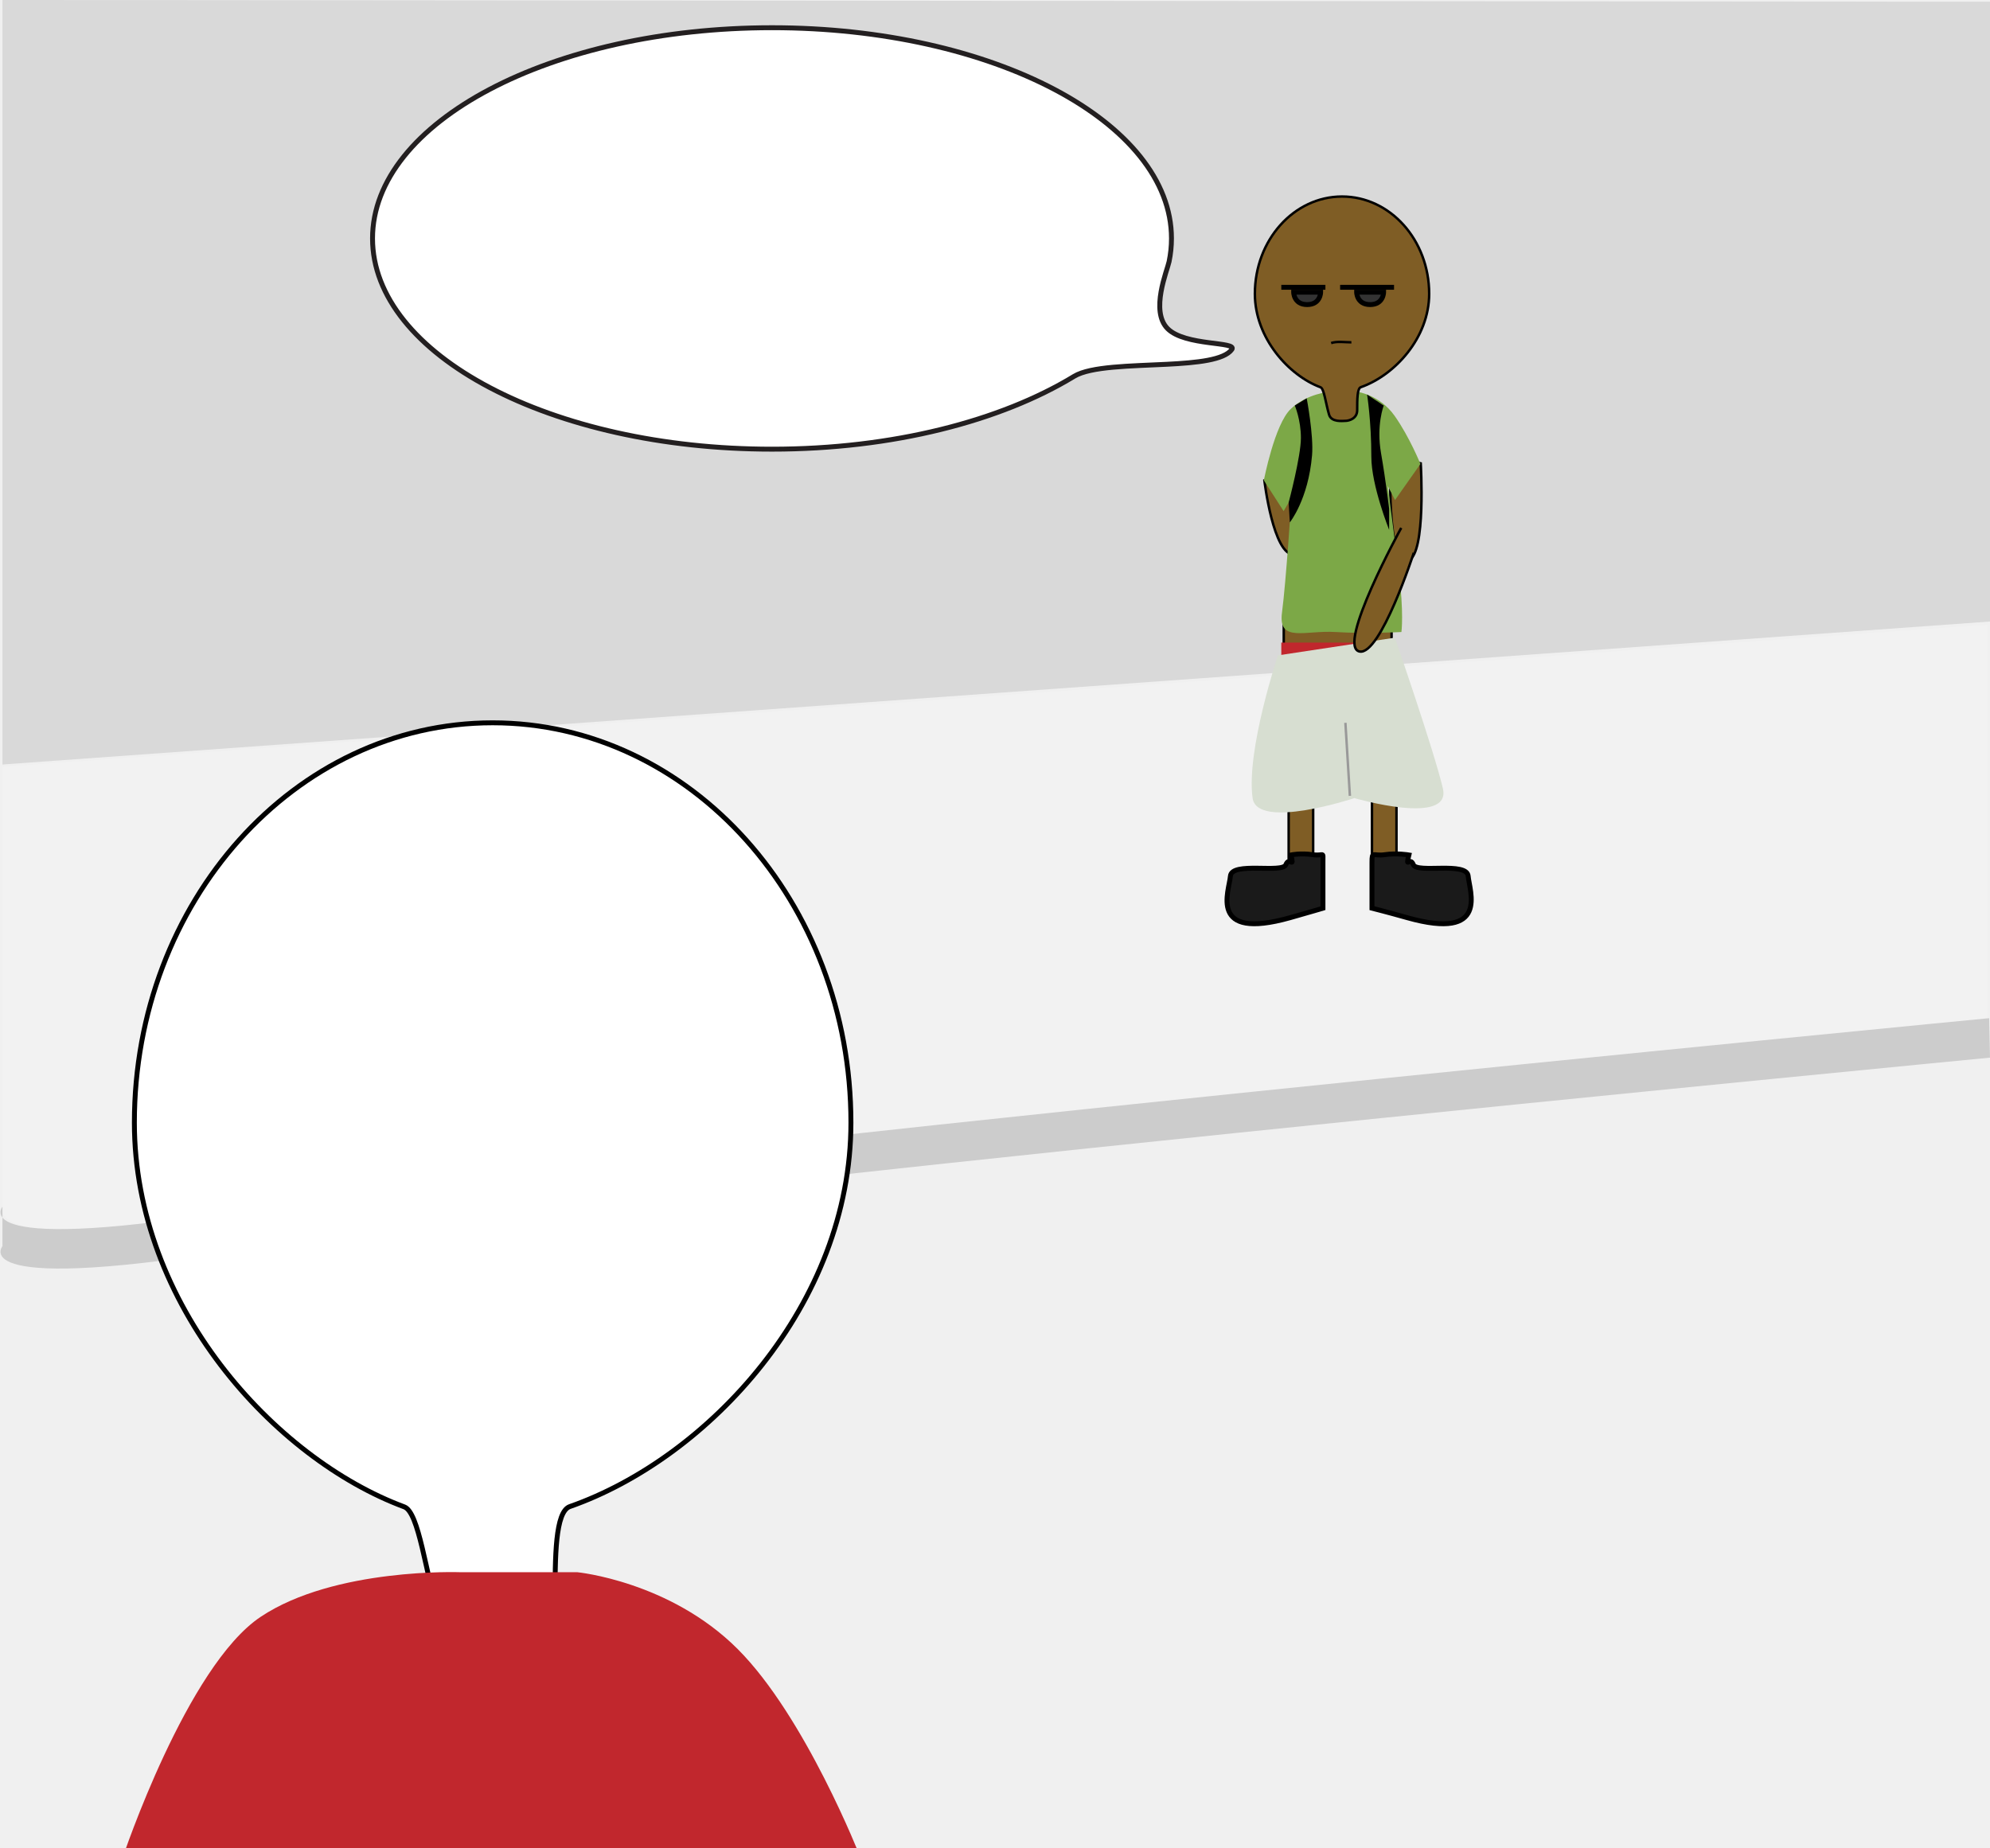
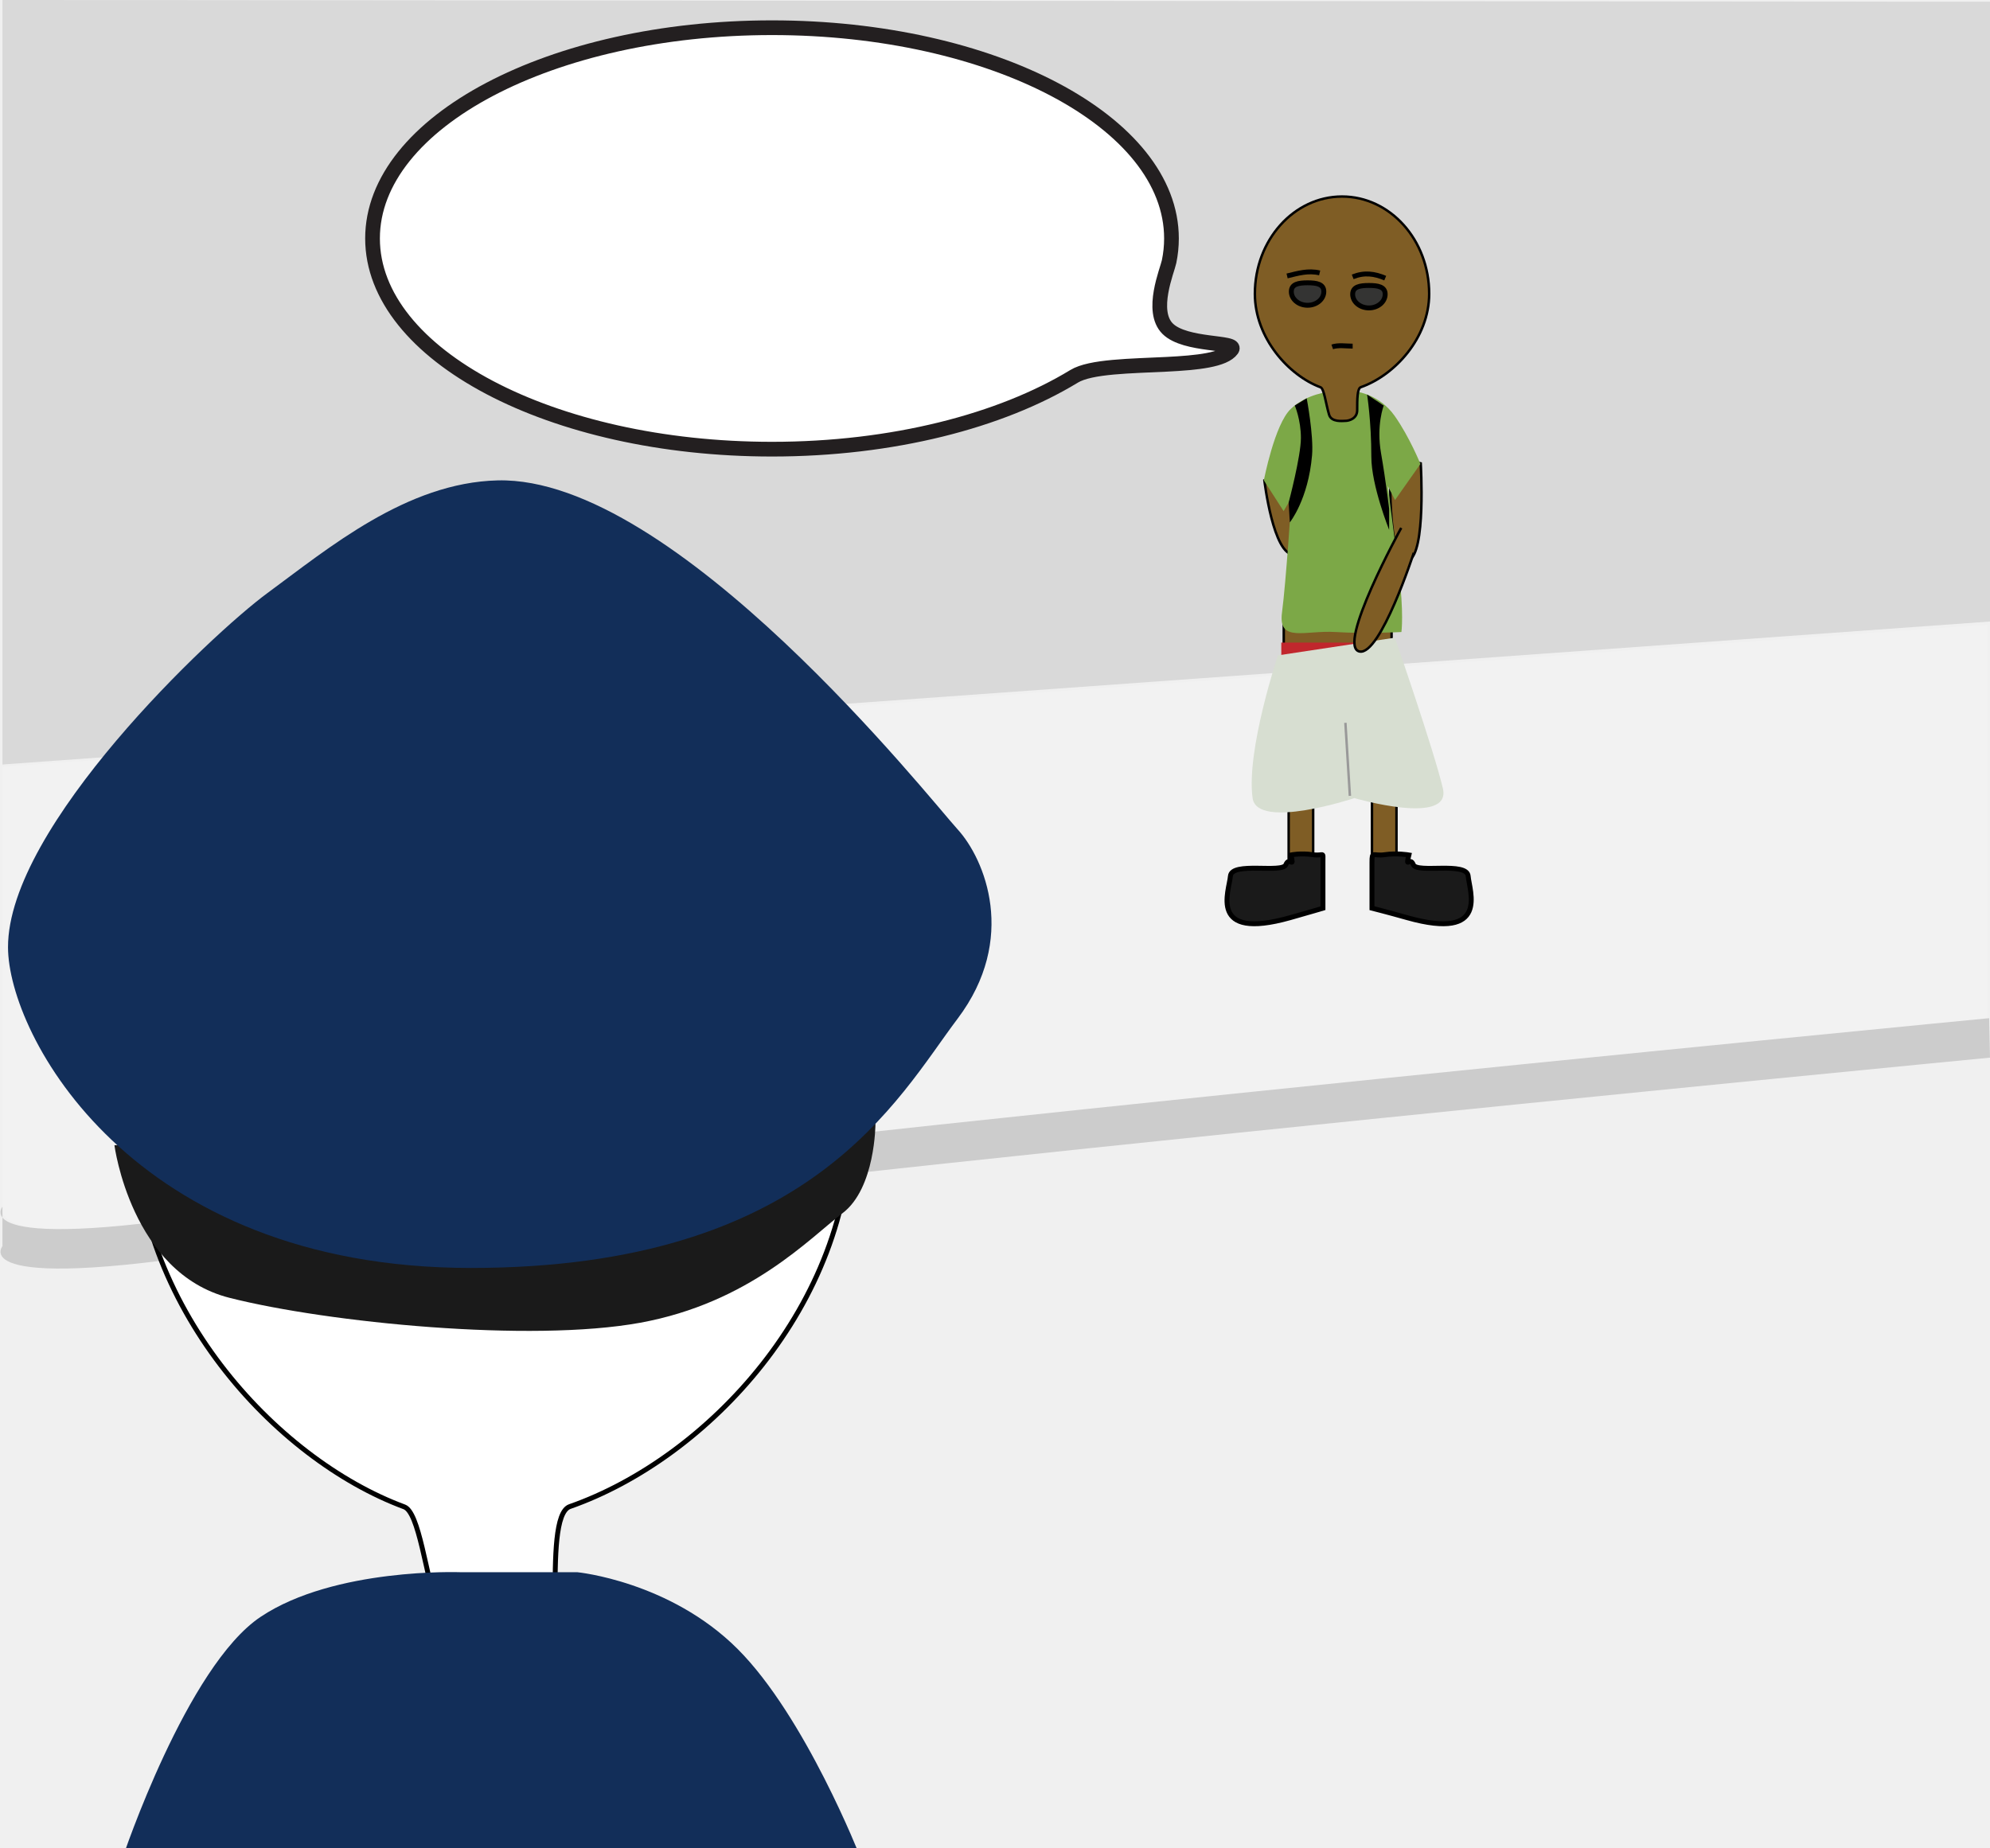
<svg xmlns="http://www.w3.org/2000/svg" version="1.1" id="Layer_1" x="0px" y="0px" width="406px" height="377px" viewBox="0 0 406 377" enable-background="new 0 0 406 377" xml:space="preserve">
  <polygon fill="#D9D9D9" points="406.054,0.348 406.276,126.807 0.5,156 0.5,0 " />
  <path fill="#F2F2F2" d="M0.5,156.5v89.781c0,0-3.027,7.043,25.752,3.666c39.569-4.646,379.248-41.92,379.248-41.92V127.5" />
  <path fill="#CCCCCC" d="M406,215.818c0,0-292.594,28.179-353.276,38.467c-60.682,10.287-52.224,0-52.224,0v-8.053  c0,0-8.458,10.287,52.224,0c60.683-10.287,353.102-38.467,353.102-38.467L406,215.818z" />
  <path fill="#1A1A1A" d="M46.129,258.467c20.102,5.086,61.425,9.154,83.762,5.086c22.333-4.066,34.623-17.287,41.319-22.373" />
-   <g>
-     <path fill="#7F5D25" stroke="#000000" stroke-width="0.5" stroke-miterlimit="10" d="M267.912,175.123c0,1.381-1.119,2.5-2.5,2.5   l0,0c-1.381,0-2.5-1.119-2.5-2.5v-14c0-1.381,1.119-2.5,2.5-2.5l0,0c1.381,0,2.5,1.119,2.5,2.5V175.123z" />
-     <path fill="#7F5D25" stroke="#000000" stroke-width="0.5" stroke-miterlimit="10" d="M284.912,175.123c0,1.381-1.119,2.5-2.5,2.5   l0,0c-1.381,0-2.5-1.119-2.5-2.5v-14c0-1.381,1.119-2.5,2.5-2.5l0,0c1.381,0,2.5,1.119,2.5,2.5V175.123z" />
-     <path fill="#7F5D25" stroke="#000000" stroke-width="0.5" stroke-miterlimit="10" d="M264.618,94.858c0,0,4.827,18.15-0.616,18.315   c-4.248,0.129-6.045-15.148-6.045-15.148L264.618,94.858" />
-     <path fill="#7F5D25" stroke="#000000" stroke-width="0.5" stroke-miterlimit="10" d="M283.693,93.21c0,0-0.944,22.848,3.679,21.119   c3.606-1.348,2.488-19.78,2.488-19.78L283.693,93.21" />
-     <path fill="#1A1A1A" stroke="#000000" stroke-miterlimit="10" d="M263.375,174.457c0,0,1.967-0.426,4.396-0.061   c2.43,0.361,2.141-0.857,2.141,1.57s0,9.354,0,9.354s-2.492,0.752-6.721,1.943c-16.805,4.734-12.405-5.443-12.163-8.48   c0.243-3.037,10.579-0.51,11.308-2.332C263.064,174.631,264.123,177.492,263.375,174.457z" />
-     <path fill="#1A1A1A" stroke="#000000" stroke-miterlimit="10" d="M287.445,174.457c0,0-2.465-0.426-4.895-0.061   c-2.431,0.361-2.64-0.857-2.64,1.57s0,9.354,0,9.354s2.99,0.752,7.218,1.943c16.807,4.734,12.655-5.443,12.412-8.48   s-10.454-0.51-11.184-2.332C287.63,174.631,286.696,177.492,287.445,174.457z" />
-     <rect x="261.912" y="126.622" fill="#7F5D25" stroke="#000000" stroke-width="0.5" stroke-miterlimit="10" width="22" height="17.001" />
-     <rect x="261.412" y="131.123" fill="#C1272D" width="17" height="4" />
-     <path fill="#D7DED1" d="M260.719,133.734c0,0-6.512,19.455-5.162,29.123c0.918,6.578,20.766,0,20.766,0l-1.069-17.439l1.069,17.439   c0,0,19.888,5.812,18.052-1.988s-9.791-30.746-9.791-30.746L260.719,133.734" />
-     <line fill="none" stroke="#999999" stroke-width="0.5" stroke-miterlimit="10" x1="275.404" y1="162.398" x2="274.489" y2="147.492" />
-     <path fill="#7CA847" d="M276.919,79.949c0,0,4.569,0.589,7.614,4.909c3.045,4.319,5.261,9.817,5.261,9.817l-5.179,7.352   l-1.467-2.835c0,0,1.108,8.64,2.215,17.279c1.107,8.639,0.555,12.496,0.555,12.496s-7.197,0.393-13.428,0   s-11.768,2.258-10.938-3.976c0.829-6.234,1.938-23.443,1.938-23.443l-1.605,2.749l-4.033-6.271c0,0,2.18-11.449,5.502-14.591   c3.321-3.142,7.891-3.486,7.891-3.486s-0.971,4.32,2.768,4.713C277.751,85.056,276.919,79.949,276.919,79.949z" />
-     <path fill="#7F5D25" stroke="#000000" stroke-width="0.5" stroke-miterlimit="10" d="M285.877,107.722   c0,0-13.318,24.208-8.51,25.22c4.249,0.893,11.077-20.149,11.077-20.149" />
-     <path fill="#7F5D25" stroke="#000000" stroke-width="0.5" stroke-miterlimit="10" d="M291.58,59.949   c0,9.034-7.091,16.657-13.951,19.06c-0.73,0.256-0.734,2.508-0.734,4.688c0,1.76-1.725,2.181-2.409,2.181   c-0.572,0-2.853,0.333-3.326-1.263c-0.692-2.332-1.017-5.319-1.745-5.59c-6.434-2.385-13.396-10.022-13.396-19.075   c0-10.962,7.961-19.848,17.78-19.848C283.619,40.101,291.58,48.987,291.58,59.949z" />
-     <path fill="none" stroke="#000000" stroke-width="0.5" stroke-miterlimit="10" d="M271.58,70.005   c1.184-0.417,2.842-0.153,4.131-0.153" />
-     <path fill="#333333" stroke="#000000" stroke-miterlimit="10" d="M269.438,59.623h-5.506c0,0-0.002,2.53,2.752,2.53   S269.438,59.623,269.438,59.623z" />
-     <path fill="#333333" stroke="#000000" stroke-miterlimit="10" d="M282.287,59.623h-5.507c0,0-0.001,2.53,2.753,2.53   S282.287,59.623,282.287,59.623z" />
-     <line fill="none" stroke="#000000" stroke-miterlimit="10" x1="261.412" y1="58.623" x2="270.412" y2="58.623" />
-     <line fill="none" stroke="#000000" stroke-miterlimit="10" x1="273.412" y1="58.623" x2="284.412" y2="58.623" />
-     <path d="M282.311,82.763c0,0-1.551,3.96-0.551,9.71s1.651,11.344,1.651,11.344v4.306c0,0-3.632-9.061-3.632-14.912   c0-7.306-0.868-12.706-0.868-12.706L282.311,82.763z" />
-     <path d="M262.912,102.54c0,0,2.5-9.417,2.5-13.167s-1.25-6.625-1.25-6.625l2.43-1.482c0,0,1.442,7.551,1.094,11.637   c-0.772,9.025-4.537,13.702-4.537,13.702L262.912,102.54z" />
-   </g>
-   <path fill="#FFFFFF" stroke="#231F20" stroke-miterlimit="10" d="M239.004,48.656c0,1.595-0.165,3.17-0.485,4.72  c-0.38,1.835-3.9,10.08-0.305,13.686s14.308,2.575,13.108,4.241c-1.56,2.167-7.095,2.716-13.246,3.029  c-7.348,0.373-15.574,0.409-18.95,2.465c-14.944,9.101-37.009,14.858-61.622,14.858c-45.011,0-81.5-19.252-81.5-43  s36.489-43,81.5-43C202.516,5.656,239.004,24.908,239.004,48.656z" />
+   <path fill="#7F5D25" stroke="#000000" stroke-width="0.5" stroke-miterlimit="10" d="M267.912,175.123c0,1.381-1.119,2.5-2.5,2.5  l0,0c-1.381,0-2.5-1.119-2.5-2.5v-14c0-1.381,1.119-2.5,2.5-2.5l0,0c1.381,0,2.5,1.119,2.5,2.5V175.123z" />
+   <path fill="#7F5D25" stroke="#000000" stroke-width="0.5" stroke-miterlimit="10" d="M284.912,175.123c0,1.381-1.119,2.5-2.5,2.5  l0,0c-1.381,0-2.5-1.119-2.5-2.5v-14c0-1.381,1.119-2.5,2.5-2.5l0,0c1.381,0,2.5,1.119,2.5,2.5V175.123z" />
+   <path fill="#7F5D25" stroke="#000000" stroke-width="0.5" stroke-miterlimit="10" d="M264.618,94.858c0,0,4.827,18.15-0.616,18.315  c-4.248,0.129-6.045-15.148-6.045-15.148L264.618,94.858" />
+   <path fill="#7F5D25" stroke="#000000" stroke-width="0.5" stroke-miterlimit="10" d="M283.693,93.21c0,0-0.944,22.848,3.679,21.119  c3.606-1.348,2.487-19.78,2.487-19.78L283.693,93.21" />
+   <path fill="#1A1A1A" stroke="#000000" stroke-miterlimit="10" d="M263.375,174.457c0,0,1.967-0.426,4.396-0.061  c2.43,0.361,2.141-0.857,2.141,1.57c0,2.427,0,9.354,0,9.354s-2.492,0.752-6.721,1.943c-16.806,4.734-12.405-5.443-12.164-8.48  c0.244-3.037,10.58-0.51,11.309-2.332C263.064,174.631,264.123,177.492,263.375,174.457z" />
+   <path fill="#1A1A1A" stroke="#000000" stroke-miterlimit="10" d="M287.445,174.457c0,0-2.465-0.426-4.896-0.061  c-2.431,0.361-2.64-0.857-2.64,1.57c0,2.427,0,9.354,0,9.354s2.99,0.752,7.218,1.943c16.808,4.734,12.655-5.443,12.412-8.48  c-0.243-3.037-10.454-0.51-11.185-2.332C287.63,174.631,286.695,177.492,287.445,174.457z" />
+   <rect x="261.912" y="126.622" fill="#7F5D25" stroke="#000000" stroke-width="0.5" stroke-miterlimit="10" width="22" height="17.001" />
+   <rect x="261.412" y="131.123" fill="#C1272D" width="17" height="4" />
+   <path fill="#D7DED1" d="M260.719,133.734c0,0-6.512,19.455-5.162,29.123c0.918,6.578,20.767,0,20.767,0l-1.069-17.439l1.069,17.439  c0,0,19.888,5.812,18.052-1.988c-1.836-7.8-9.791-30.746-9.791-30.746L260.719,133.734" />
+   <line fill="none" stroke="#999999" stroke-width="0.5" stroke-miterlimit="10" x1="275.404" y1="162.398" x2="274.489" y2="147.492" />
+   <path fill="#7CA847" d="M276.919,79.949c0,0,4.569,0.589,7.614,4.909c3.045,4.319,5.261,9.817,5.261,9.817l-5.179,7.352  l-1.467-2.835c0,0,1.107,8.64,2.215,17.279c1.107,8.639,0.555,12.496,0.555,12.496s-7.197,0.393-13.428,0  c-6.231-0.393-11.768,2.258-10.938-3.976c0.829-6.234,1.938-23.443,1.938-23.443l-1.605,2.749l-4.033-6.271  c0,0,2.181-11.449,5.502-14.591s7.892-3.486,7.892-3.486s-0.972,4.32,2.769,4.713C277.751,85.056,276.919,79.949,276.919,79.949z" />
+   <path fill="#7F5D25" stroke="#000000" stroke-width="0.5" stroke-miterlimit="10" d="M285.877,107.722c0,0-13.318,24.208-8.51,25.22  c4.249,0.893,11.076-20.149,11.076-20.149" />
+   <path fill="#7F5D25" stroke="#000000" stroke-width="0.5" stroke-miterlimit="10" d="M291.58,59.949  c0,9.034-7.092,16.657-13.951,19.06c-0.73,0.256-0.734,2.508-0.734,4.688c0,1.76-1.725,2.181-2.408,2.181  c-0.572,0-2.854,0.333-3.326-1.263c-0.692-2.332-1.018-5.319-1.745-5.59C262.98,76.64,256.02,69.003,256.02,59.95  c0-10.962,7.961-19.848,17.779-19.848C283.619,40.101,291.58,48.987,291.58,59.949z" />
+   <path fill="#333333" stroke="#000000" stroke-miterlimit="10" d="M269.438,59.623h-5.506c0,0-0.002,2.53,2.752,2.53  S269.438,59.623,269.438,59.623z" />
+   <path fill="#333333" stroke="#000000" stroke-miterlimit="10" d="M282.287,59.623h-5.508c0,0,0,2.53,2.754,2.53  S282.287,59.623,282.287,59.623z" />
+   <path d="M282.311,82.763c0,0-1.551,3.96-0.551,9.71s1.651,11.344,1.651,11.344v4.306c0,0-3.632-9.061-3.632-14.912  c0-7.306-0.868-12.706-0.868-12.706L282.311,82.763z" />
+   <path d="M262.912,102.54c0,0,2.5-9.417,2.5-13.167s-1.25-6.625-1.25-6.625l2.43-1.482c0,0,1.442,7.551,1.094,11.637  c-0.771,9.025-4.537,13.702-4.537,13.702L262.912,102.54z" />
+   <path fill="#FFFFFF" stroke="#231F20" stroke-width="3" stroke-miterlimit="10" d="M239.004,48.656c0,1.595-0.165,3.17-0.484,4.72  c-0.381,1.835-3.9,10.08-0.306,13.686s14.308,2.575,13.108,4.241c-1.561,2.167-7.096,2.716-13.246,3.029  c-7.348,0.373-15.574,0.409-18.95,2.465c-14.944,9.101-37.009,14.858-61.622,14.858c-45.011,0-81.5-19.252-81.5-43  c0-23.748,36.489-43,81.5-43C202.516,5.656,239.004,24.908,239.004,48.656z" />
  <g display="none">
    <path display="inline" fill="#BD912D" stroke="#000000" stroke-width="0.5" stroke-miterlimit="10" d="M268.066,175.244   c0,1.381-1.119,2.5-2.5,2.5l0,0c-1.381,0-2.5-1.119-2.5-2.5v-14c0-1.381,1.119-2.5,2.5-2.5l0,0c1.381,0,2.5,1.119,2.5,2.5V175.244z   " />
    <path display="inline" fill="#BD912D" stroke="#000000" stroke-width="0.5" stroke-miterlimit="10" d="M285.066,175.244   c0,1.381-1.119,2.5-2.5,2.5l0,0c-1.381,0-2.5-1.119-2.5-2.5v-14c0-1.381,1.119-2.5,2.5-2.5l0,0c1.381,0,2.5,1.119,2.5,2.5V175.244z   " />
    <path display="inline" fill="#BD912D" stroke="#000000" stroke-width="0.5" stroke-miterlimit="10" d="M264.771,94.98   c0,0,4.828,18.15-0.615,18.315c-4.248,0.129-6.045-15.148-6.045-15.148L264.771,94.98" />
    <path display="inline" fill="#BD912D" stroke="#000000" stroke-width="0.5" stroke-miterlimit="10" d="M283.848,93.333   c0,0-0.945,22.848,3.678,21.119c3.607-1.348,2.488-19.78,2.488-19.78L283.848,93.333" />
-     <path display="inline" fill="#1A1A1A" stroke="#000000" stroke-miterlimit="10" d="M263.529,174.578c0,0,1.967-0.426,4.396-0.061   c2.43,0.363,2.141-0.857,2.141,1.57s0,9.354,0,9.354s-2.492,0.752-6.721,1.943c-16.805,4.736-12.406-5.441-12.164-8.479   c0.244-3.037,10.58-0.512,11.309-2.332S264.277,177.615,263.529,174.578z" />
-     <path display="inline" fill="#1A1A1A" stroke="#000000" stroke-miterlimit="10" d="M287.6,174.578c0,0-2.465-0.426-4.895-0.061   c-2.432,0.363-2.641-0.857-2.641,1.57s0,9.354,0,9.354s2.99,0.752,7.219,1.943c16.807,4.736,12.654-5.441,12.412-8.479   c-0.244-3.037-10.455-0.512-11.184-2.332S286.85,177.615,287.6,174.578z" />
+     <path display="inline" fill="#1A1A1A" stroke="#000000" stroke-miterlimit="10" d="M263.529,174.578c0,0,1.967-0.426,4.396-0.061   c2.431,0.363,2.142-0.857,2.142,1.57c0,2.427,0,9.354,0,9.354s-2.492,0.752-6.722,1.943c-16.805,4.736-12.405-5.441-12.163-8.479   c0.243-3.037,10.579-0.512,11.309-2.332C263.219,174.753,264.277,177.615,263.529,174.578z" />
+     <path display="inline" fill="#1A1A1A" stroke="#000000" stroke-miterlimit="10" d="M287.6,174.578c0,0-2.465-0.426-4.895-0.061   c-2.432,0.363-2.641-0.857-2.641,1.57c0,2.427,0,9.354,0,9.354s2.99,0.752,7.219,1.943c16.807,4.736,12.654-5.441,12.412-8.479   c-0.244-3.037-10.455-0.512-11.184-2.332C287.782,174.753,286.85,177.615,287.6,174.578z" />
    <rect x="262.066" y="126.744" display="inline" fill="#BD912D" stroke="#000000" stroke-width="0.5" stroke-miterlimit="10" width="22" height="17" />
    <rect x="261.566" y="131.244" display="inline" fill="#C1272D" width="17" height="4" />
-     <path display="inline" fill="#D7DED1" d="M260.873,133.856c0,0-6.512,19.454-5.162,29.122c0.918,6.578,20.766,0,20.766,0   l-1.07-17.438l1.07,17.438c0,0,19.887,5.812,18.051-1.986c-1.836-7.803-9.791-30.748-9.791-30.748L260.873,133.856" />
+     <path display="inline" fill="#D7DED1" d="M260.873,133.856c0,0-6.512,19.454-5.162,29.122c0.918,6.578,20.766,0,20.766,0   l-1.069-17.438l1.069,17.438c0,0,19.887,5.812,18.051-1.986c-1.836-7.803-9.791-30.748-9.791-30.748L260.873,133.856" />
    <line display="inline" fill="none" stroke="#999999" stroke-width="0.5" stroke-miterlimit="10" x1="275.559" y1="162.52" x2="274.643" y2="147.613" />
-     <path display="inline" fill="#7CA847" d="M277.072,80.071c0,0,4.57,0.589,7.615,4.909c3.045,4.319,5.26,9.817,5.26,9.817   l-5.178,7.352l-1.467-2.835c0,0,1.107,8.64,2.215,17.279c1.107,8.639,0.555,12.495,0.555,12.495s-7.197,0.393-13.428,0   s-11.768,2.259-10.938-3.975c0.828-6.234,1.938-23.443,1.938-23.443l-1.605,2.749l-4.033-6.271c0,0,2.18-11.449,5.502-14.591   c3.32-3.142,7.891-3.486,7.891-3.486s-0.971,4.32,2.768,4.713S277.072,80.071,277.072,80.071z" />
+     <path display="inline" fill="#7CA847" d="M277.072,80.071c0,0,4.57,0.589,7.615,4.909c3.045,4.319,5.26,9.817,5.26,9.817   l-5.178,7.352l-1.468-2.835c0,0,1.107,8.64,2.216,17.279c1.106,8.639,0.555,12.495,0.555,12.495s-7.197,0.393-13.428,0   c-6.231-0.393-11.769,2.259-10.938-3.975c0.828-6.234,1.938-23.443,1.938-23.443l-1.605,2.749l-4.033-6.271   c0,0,2.18-11.449,5.502-14.591c3.32-3.142,7.891-3.486,7.891-3.486s-0.971,4.32,2.769,4.713   C277.906,85.177,277.072,80.071,277.072,80.071z" />
    <path display="inline" fill="#BD912D" stroke="#000000" stroke-width="0.5" stroke-miterlimit="10" d="M286.031,107.844   c0,0-13.318,24.207-8.51,25.219c4.248,0.895,11.076-20.148,11.076-20.148" />
-     <path display="inline" fill="#BD912D" stroke="#000000" stroke-width="0.5" stroke-miterlimit="10" d="M291.734,60.071   c0,9.034-7.092,16.657-13.951,19.06c-0.73,0.256-0.734,2.508-0.734,4.688c0,1.76-1.725,2.181-2.41,2.181   c-0.572,0-2.852,0.333-3.326-1.263c-0.691-2.332-1.016-5.319-1.744-5.59c-6.434-2.385-13.396-10.022-13.396-19.075   c0-10.962,7.961-19.848,17.779-19.848C283.773,40.223,291.734,49.109,291.734,60.071z" />
-     <path display="inline" fill="none" stroke="#000000" stroke-width="0.5" stroke-miterlimit="10" d="M271.734,70.127   c1.184-0.417,2.842-0.153,4.131-0.153" />
-     <path display="inline" fill="#333333" stroke="#000000" stroke-miterlimit="10" d="M269.592,59.745h-5.506   c0,0-0.002,2.53,2.752,2.53S269.592,59.745,269.592,59.745z" />
-     <path display="inline" fill="#333333" stroke="#000000" stroke-miterlimit="10" d="M282.441,59.745h-5.508c0,0,0,2.53,2.754,2.53   S282.441,59.745,282.441,59.745z" />
-     <line display="inline" fill="none" stroke="#000000" stroke-miterlimit="10" x1="261.566" y1="58.745" x2="270.566" y2="58.745" />
-     <line display="inline" fill="none" stroke="#000000" stroke-miterlimit="10" x1="273.566" y1="58.745" x2="284.566" y2="58.745" />
+     <path display="inline" fill="#BD912D" stroke="#000000" stroke-width="0.5" stroke-miterlimit="10" d="M291.734,60.071   c0,9.034-7.092,16.657-13.951,19.06c-0.73,0.256-0.734,2.508-0.734,4.688c0,1.76-1.725,2.181-2.41,2.181   c-0.572,0-2.852,0.333-3.326-1.263c-0.69-2.332-1.016-5.319-1.744-5.59c-6.434-2.385-13.396-10.022-13.396-19.075   c0-10.962,7.961-19.848,17.779-19.848C283.773,40.223,291.734,49.109,291.734,60.071z" />
+     <path fill="none" stroke="#000000" stroke-width="0.5" stroke-miterlimit="10" d="M271.734,70.127   c1.184-0.417,2.842-0.153,4.131-0.153" />
+     <path fill="#333333" stroke="#000000" stroke-miterlimit="10" d="M269.592,59.745h-5.506c0,0-0.002,2.53,2.752,2.53   S269.592,59.745,269.592,59.745z" />
+     <path fill="#333333" stroke="#000000" stroke-miterlimit="10" d="M282.441,59.745h-5.508c0,0,0,2.53,2.754,2.53   S282.441,59.745,282.441,59.745z" />
+     <line fill="none" stroke="#000000" stroke-miterlimit="10" x1="261.566" y1="58.745" x2="270.566" y2="58.745" />
+     <line fill="none" stroke="#000000" stroke-miterlimit="10" x1="273.566" y1="58.745" x2="284.566" y2="58.745" />
    <path display="inline" d="M282.465,82.885c0,0-1.551,3.96-0.551,9.71s1.65,11.344,1.65,11.344v4.306c0,0-3.631-9.061-3.631-14.912   c0-7.306-0.869-12.706-0.869-12.706L282.465,82.885z" />
    <path display="inline" d="M263.066,102.662c0,0,2.5-9.417,2.5-13.167s-1.25-6.625-1.25-6.625l2.43-1.482   c0,0,1.441,7.551,1.094,11.637c-0.773,9.025-4.537,13.702-4.537,13.702L263.066,102.662z" />
  </g>
-   <g>
-     <path fill="#FFFFFF" stroke="#000000" stroke-miterlimit="10" d="M173.606,229.075c0,37.133-29.146,68.471-57.346,78.346   c-3.009,1.058-3.016,10.312-3.016,19.271c0,7.229-7.092,8.959-9.914,8.959c-2.348,0-11.717,1.371-13.667-5.188   c-2.852-9.586-4.176-21.862-7.177-22.979c-26.441-9.804-55.071-41.196-55.071-78.41c0-45.057,32.727-81.583,73.095-81.583   C140.882,147.492,173.606,184.019,173.606,229.075z" />
-     <path fill="#C1272D" d="M117.798,320.819c0,0,18.865,1.836,32.697,15.669c13.832,13.832,24.998,42.408,24.998,42.408   l-150.435,0.071c0,0,13.042-38.99,28.133-49.054c15.09-10.061,40.714-9.098,40.714-9.098L117.798,320.819L117.798,320.819z" />
-   </g>
+   <path fill="#FFFFFF" stroke="#000000" stroke-miterlimit="10" d="M173.606,229.075c0,37.133-29.146,68.471-57.346,78.346  c-3.009,1.058-3.016,10.312-3.016,19.271c0,7.229-7.092,8.959-9.914,8.959c-2.348,0-11.717,1.371-13.667-5.188  c-2.852-9.586-4.176-21.861-7.177-22.979c-26.441-9.805-55.071-41.196-55.071-78.41c0-45.057,32.727-81.583,73.095-81.583  C140.882,147.492,173.606,184.019,173.606,229.075z" />
+   <path fill="#122E59" d="M117.798,320.818c0,0,18.865,1.836,32.697,15.67c13.832,13.832,24.998,42.408,24.998,42.408l-150.435,0.07  c0,0,13.042-38.99,28.133-49.054c15.09-10.062,40.714-9.099,40.714-9.099L117.798,320.818L117.798,320.818z" />
+   <path fill="none" stroke="#000000" stroke-miterlimit="10" d="M271.803,70.784c1.191-0.421,2.865-0.154,4.166-0.154" />
+   <path fill="#343433" stroke="#000000" stroke-miterlimit="10" d="M282.604,60.042c0,1.542-1.485,2.792-3.317,2.792  s-3.317-1.25-3.317-2.792s1.485-1.792,3.317-1.792S282.604,58.5,282.604,60.042z" />
+   <path fill="#343433" stroke="#000000" stroke-miterlimit="10" d="M270.088,59.5c0,1.542-1.485,2.792-3.317,2.792  s-3.317-1.25-3.317-2.792s1.485-1.792,3.317-1.792S270.088,57.958,270.088,59.5z" />
+   <path fill="none" stroke="#000000" stroke-miterlimit="10" d="M262.592,56.307c2.211-0.528,4.29-1.179,6.644-0.615" />
+   <path fill="none" stroke="#000000" stroke-miterlimit="10" d="M275.976,56.493c2.392-0.951,4.413-0.671,6.638,0.263" />
+   <path fill="#1A1A1A" d="M23.345,233.684c0,0,3.383,26.061,23.486,31.145c20.102,5.086,61.426,9.154,83.762,5.086  c22.334-4.066,34.623-17.287,41.319-22.373c6.699-5.088,6.699-18.229,6.699-18.229L23.345,233.684z" />
+   <path fill="#122E59" d="M1.635,193.293c-0.037-24.644,41.398-63.808,52.952-72.294c12.366-9.084,28.364-22.535,46.961-22.973  c36.21-0.854,88.235,65.095,93.817,71.198s12.287,22.376,0,38.65c-12.288,16.274-29.935,50.857-99.286,50.857  C26.724,258.73,1.66,211.08,1.635,193.293z" />
+   <path fill="#122E59" d="M-69.358,273.776c0,0,19.72,2.104,34.179,16.562s26.131,44.422,26.131,44.422l-157.252,0.121  c0,0,13.633-40.918,29.408-51.436c15.774-10.518,42.56-9.671,42.56-9.671L-69.358,273.776L-69.358,273.776z" />
</svg>
